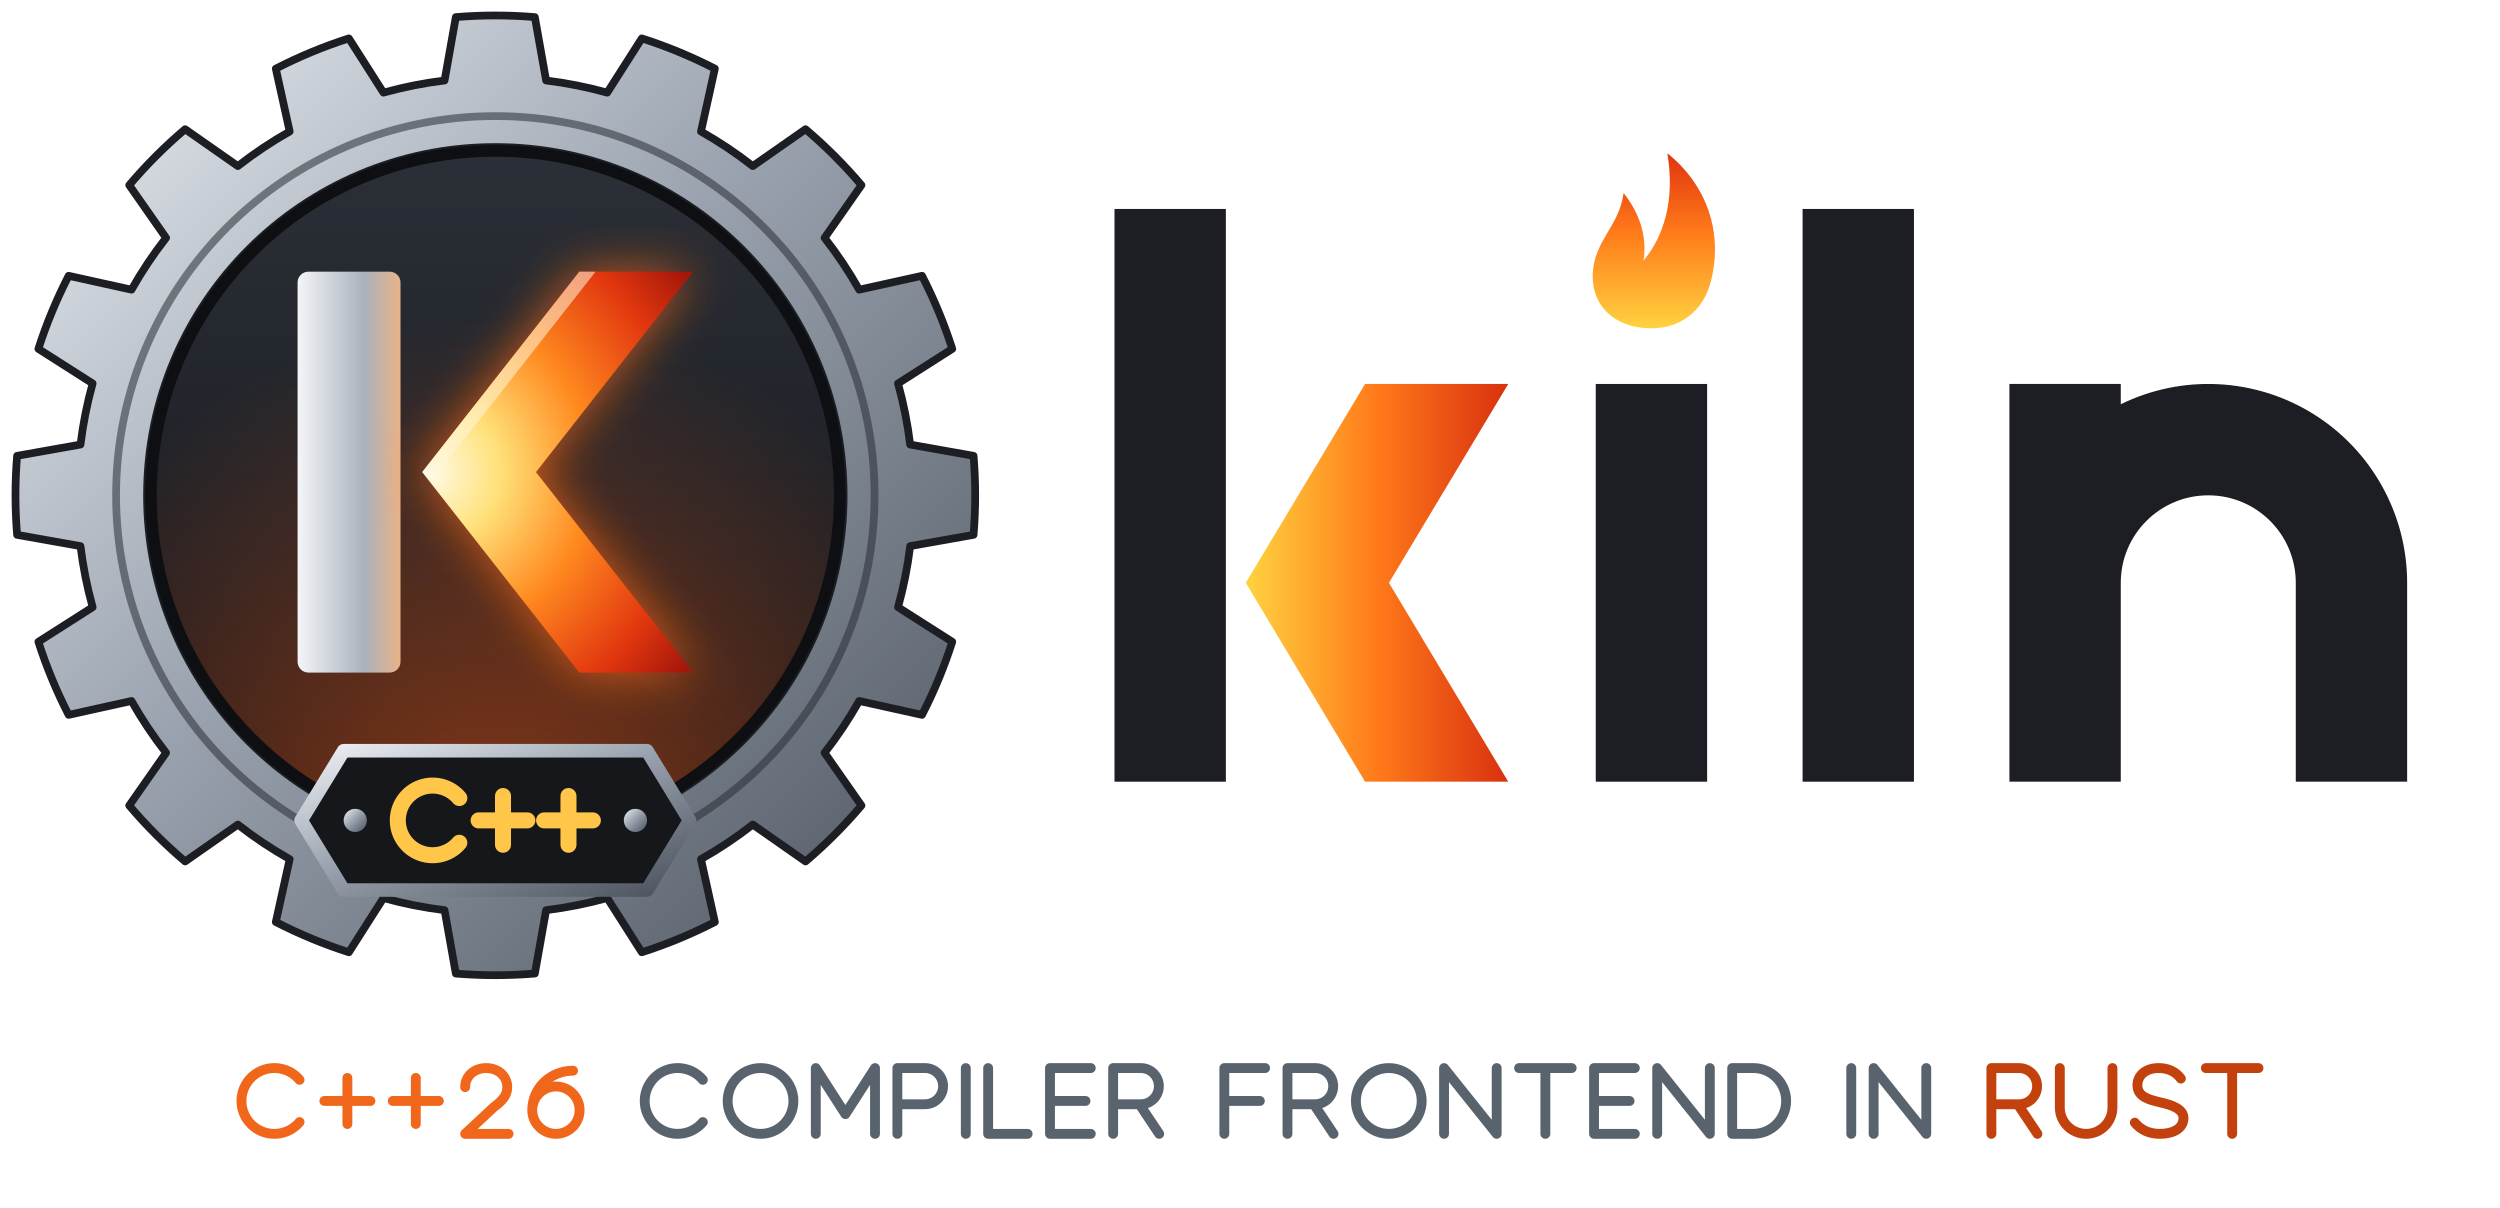
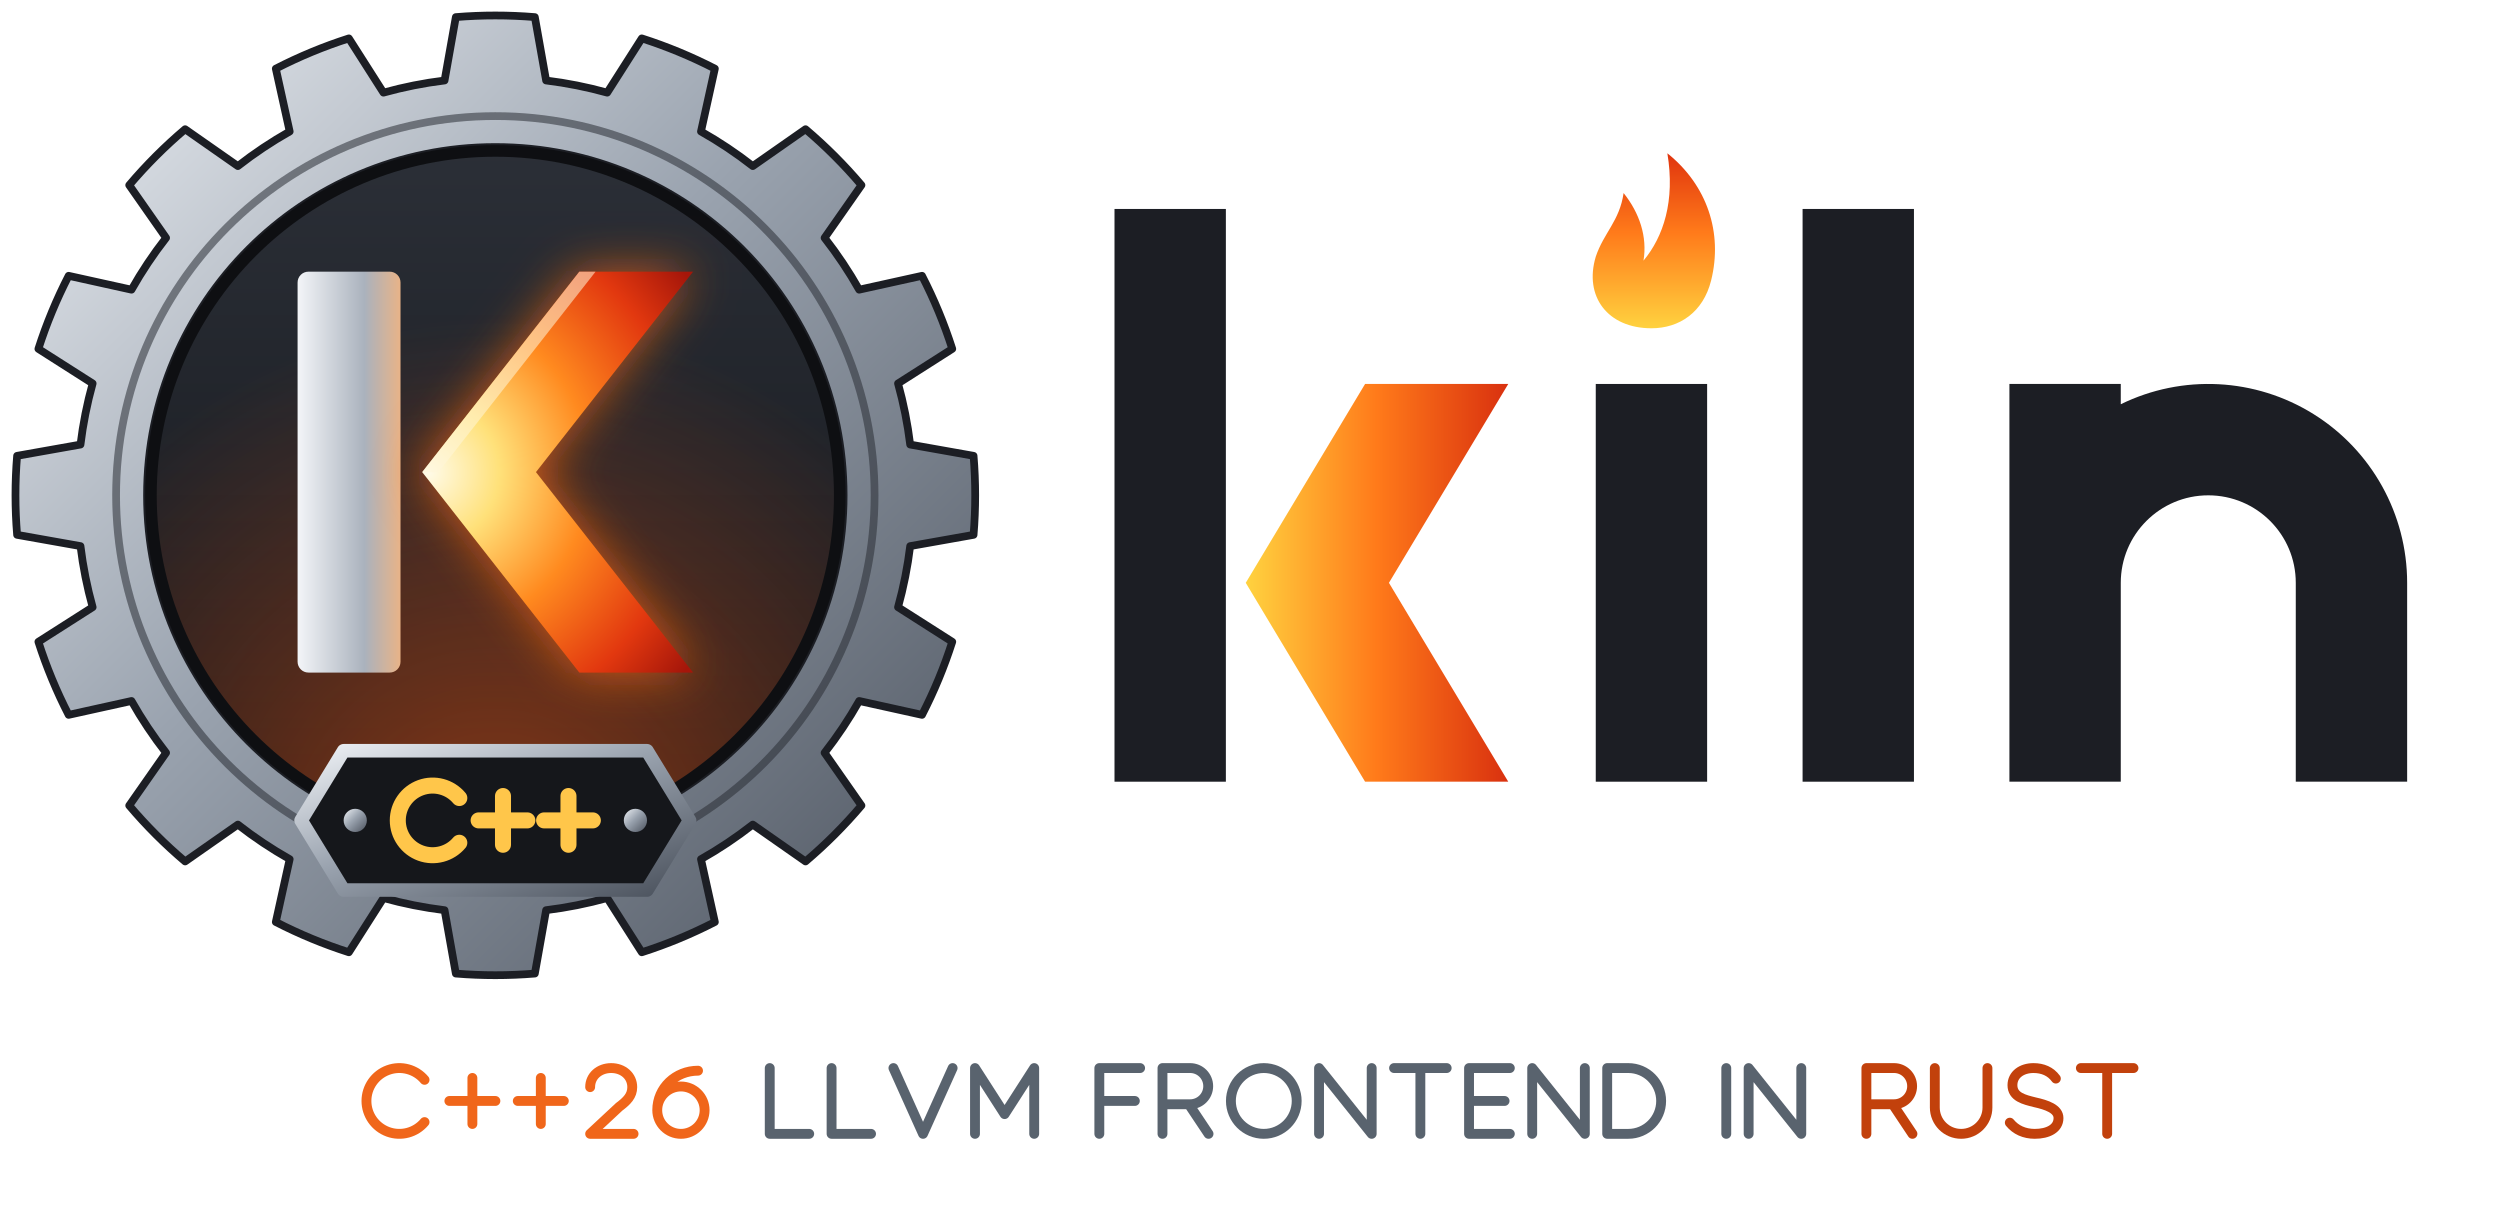
<svg xmlns="http://www.w3.org/2000/svg" viewBox="0 0 646.03 312" width="646.03" height="312" role="img" aria-label="kiln">
  <defs>
    <linearGradient id="kb3-tile" x1="0" y1="0" x2="0" y2="1">
      <stop offset="0" stop-color="#2b2f37" />
      <stop offset="1" stop-color="#121418" />
    </linearGradient>
    <radialGradient id="kb3-ember" cx="128" cy="250" r="170" gradientUnits="userSpaceOnUse">
      <stop offset="0" stop-color="#ff5a12" stop-opacity=".45" />
      <stop offset="1" stop-color="#ff5a12" stop-opacity="0" />
    </radialGradient>
    <linearGradient id="kb3-stem" x1="0" y1="0" x2="1" y2="0">
      <stop offset="0" stop-color="#f3f5f8" />
      <stop offset=".65" stop-color="#aab2bd" />
      <stop offset="1" stop-color="#e8b388" />
    </linearGradient>
    <radialGradient id="kb3-hot" cx="104" cy="128" r="120" gradientUnits="userSpaceOnUse">
      <stop offset="0" stop-color="#fffbe9" />
      <stop offset=".22" stop-color="#ffe17a" />
      <stop offset=".5" stop-color="#ff8a1f" />
      <stop offset=".8" stop-color="#e2380f" />
      <stop offset="1" stop-color="#a5160a" />
    </radialGradient>
    <linearGradient id="kb3-steel" x1="0" y1="0" x2="1" y2="1">
      <stop offset="0" stop-color="#eef1f5" />
      <stop offset=".45" stop-color="#9aa3af" />
      <stop offset="1" stop-color="#4b525d" />
    </linearGradient>
    <linearGradient id="kb3-amber" x1="0" y1="0" x2="0" y2="1">
      <stop offset="0" stop-color="#fff1b8" />
      <stop offset="1" stop-color="#ffab2e" />
    </linearGradient>
    <filter id="kb3-blur" x="-30%" y="-30%" width="160%" height="160%">
      <feGaussianBlur stdDeviation="9" />
    </filter>
    <radialGradient id="kb3-hub" cx="128" cy="222" r="140" gradientUnits="userSpaceOnUse">
      <stop offset="0" stop-color="#ff5a12" stop-opacity=".5" />
      <stop offset="1" stop-color="#ff5a12" stop-opacity="0" />
    </radialGradient>
    <linearGradient id="kb3-tittle" x1="0" y1="1" x2="0" y2="0">
      <stop offset="0" stop-color="#ffd23f" />
      <stop offset=".55" stop-color="#ff7a1a" />
      <stop offset="1" stop-color="#e0340e" />
    </linearGradient>
    <linearGradient id="kb3-chev" x1="0" y1="0" x2="1" y2="0">
      <stop offset="0" stop-color="#ffd23f" />
      <stop offset=".5" stop-color="#ff7a1a" />
      <stop offset="1" stop-color="#d9310f" />
    </linearGradient>
  </defs>
  <g transform="translate(0,0)">
    <g id="kb3-mark">
      <path d="M114.88,20.8L117.79,4.42A124,124 0 0 1 138.21,4.42L141.12,20.8A108,108 0 0 1 156.91,23.94L165.85,9.92A124,124 0 0 1 184.73,17.74L181.14,33.98A108,108 0 0 1 194.53,42.92L208.16,33.39A124,124 0 0 1 222.61,47.84L213.08,61.47A108,108 0 0 1 222.02,74.86L238.26,71.27A124,124 0 0 1 246.08,90.15L232.06,99.09A108,108 0 0 1 235.2,114.88L251.58,117.79A124,124 0 0 1 251.58,138.21L235.2,141.12A108,108 0 0 1 232.06,156.91L246.08,165.85A124,124 0 0 1 238.26,184.73L222.02,181.14A108,108 0 0 1 213.08,194.53L222.61,208.16A124,124 0 0 1 208.16,222.61L194.53,213.08A108,108 0 0 1 181.14,222.02L184.73,238.26A124,124 0 0 1 165.85,246.08L156.91,232.06A108,108 0 0 1 141.12,235.2L138.21,251.58A124,124 0 0 1 117.79,251.58L114.88,235.2A108,108 0 0 1 99.09,232.06L90.15,246.08A124,124 0 0 1 71.27,238.26L74.86,222.02A108,108 0 0 1 61.47,213.08L47.84,222.61A124,124 0 0 1 33.39,208.16L42.92,194.53A108,108 0 0 1 33.98,181.14L17.74,184.73A124,124 0 0 1 9.92,165.85L23.94,156.91A108,108 0 0 1 20.8,141.12L4.42,138.21A124,124 0 0 1 4.42,117.79L20.8,114.88A108,108 0 0 1 23.94,99.09L9.92,90.15A124,124 0 0 1 17.74,71.27L33.98,74.86A108,108 0 0 1 42.92,61.47L33.39,47.84A124,124 0 0 1 47.84,33.39L61.47,42.92A108,108 0 0 1 74.86,33.98L71.27,17.74A124,124 0 0 1 90.15,9.92L99.09,23.94A108,108 0 0 1 114.88,20.8ZM218,128A90,90 0 1 0 38,128A90,90 0 1 0 218,128Z" fill="url(#kb3-steel)" fill-rule="evenodd" stroke="#1c1e24" stroke-width="2" stroke-linejoin="round" />
      <circle cx="128" cy="128" r="90" fill="url(#kb3-tile)" />
      <circle cx="128" cy="128" r="90" fill="url(#kb3-hub)" />
      <circle cx="128" cy="128" r="98" fill="none" stroke="#2a2e35" stroke-opacity=".55" stroke-width="2" />
      <circle cx="128" cy="128" r="89" fill="none" stroke="#0e0f12" stroke-width="3" />
      <g id="kb3-K" transform="translate(128,122) scale(0.7) translate(-129,-128)">
        <rect x="56" y="54" width="38" height="148" rx="4" fill="url(#kb3-stem)" />
        <path d="M102,128L160,54H202L144,128L202,202H160Z" fill="#ff6a14" opacity=".75" filter="url(#kb3-blur)" />
        <path d="M102,128L160,54H202L144,128L202,202H160Z" fill="url(#kb3-hot)" />
        <path d="M102,128L160,54H166L108,128Z" fill="#fff6d8" opacity=".55" />
      </g>
      <path d="M88.8,194H167.2L178.2,212L167.2,230H88.8L77.8,212Z" fill="#15171b" stroke="url(#kb3-steel)" stroke-width="3.5" stroke-linejoin="round" />
      <circle cx="91.8" cy="212" r="3" fill="url(#kb3-steel)" />
      <circle cx="164.2" cy="212" r="3" fill="url(#kb3-steel)" />
      <g transform="translate(102.8,203) scale(1.8)">
        <g fill="none" stroke-width="2.3" stroke-linecap="round" stroke-linejoin="round">
          <g stroke="#ffc64a">
            <path transform="translate(0,0)" d="M8.83,1.79A5,5 0 1 0 8.83,8.21" />
            <path transform="translate(11.6,0)" d="M0,5H7M3.5,1.5V8.5" />
            <path transform="translate(21,0)" d="M0,5H7M3.5,1.5V8.5" />
          </g>
        </g>
      </g>
    </g>
    <g id="kb3-wordmark" transform="translate(288,202) scale(1.0278)">
      <g id="kb3-k">
        <path d="M0,-144H28V0H0Z" fill="#1c1e24" />
        <path d="M33,-50L63,-100H99L69,-50L99,0H63Z" fill="url(#kb3-chev)" />
      </g>
      <g id="kb3-i" transform="translate(121,0)">
        <path d="M0,-100H28V0H0Z" fill="#1c1e24" />
        <path d="M14,-114C3,-114 -3,-122 0,-132C2,-138 6,-141 7,-148C11,-143 13,-137 12,-131C17,-137 20,-146 18,-158C28,-150 32,-138 29,-126C27,-118 21,-114 14,-114Z" fill="url(#kb3-tittle)" />
      </g>
      <path id="kb3-l" transform="translate(173,0)" d="M0,-144H28V0H0Z" fill="#1c1e24" />
-       <path id="kb3-n" transform="translate(225,0)" d="M0,0V-100H28V0ZM28,-50A22,22 0 0 1 72,-50V0H100V-50A50,50 0 0 0 28,-94.9Z" fill="#1c1e24" />
+       <path id="kb3-n" transform="translate(225,0)" d="M0,0V-100H28V-94.9A50,50 0 0 1 100,-50V0H72V-50A22,22 0 0 0 28,-50V0Z" fill="#1c1e24" />
    </g>
  </g>
-   <g id="kb3-tagline" transform="translate(62.4,276) scale(1.7)">
+   <g id="kb3-tagline" transform="translate(94.7,276) scale(1.7)">
    <g fill="none" stroke-width="1.5" stroke-linecap="round" stroke-linejoin="round">
      <g stroke="#f0661a">
        <path transform="translate(0,0)" d="M8.83,1.79A5,5 0 1 0 8.83,8.21" />
        <path transform="translate(12.6,0)" d="M0,5H7M3.5,1.5V8.5" />
        <path transform="translate(23,0)" d="M0,5H7M3.5,1.5V8.5" />
        <path transform="translate(33.4,0)" d="M0.6,2.9C0.6,1.2 2,0 3.8,0C5.6,0 7,1.2 7,2.9C7,4.2 6.2,5 5,5.9L0.6,10H7.2" />
        <path transform="translate(44,0)" d="M6.4,0.4C3,0.4 0.2,3 0.2,6.4M7.4,6.4A3.6,3.6 0 1 0 0.2,6.4A3.6,3.6 0 1 0 7.4,6.4" />
      </g>
      <g stroke="#59636e">
-         <path transform="translate(61.3,0)" d="M8.83,1.79A5,5 0 1 0 8.83,8.21" />
-         <path transform="translate(73.9,0)" d="M10,5A5,5 0 1 0 0,5A5,5 0 1 0 10,5" />
-         <path transform="translate(87.3,0)" d="M0,10V0L4.5,7L9,0V10" />
-         <path transform="translate(99.7,0)" d="M0,10V0H4.2A2.75,2.75 0 0 1 4.2,5.5H0" />
-         <path transform="translate(110.1,0)" d="M0,0V10" />
-         <path transform="translate(113.5,0)" d="M0,0V10H6" />
-         <path transform="translate(122.9,0)" d="M6.2,0H0V10H6.2M0,5H5.4" />
-         <path transform="translate(132.5,0)" d="M0,10V0H4.2A2.75,2.75 0 0 1 4.2,5.5H0M4,5.5L7,10" />
-         <path transform="translate(149.4,0)" d="M6.2,0H0V10M0,5H5.4" />
-         <path transform="translate(159,0)" d="M0,10V0H4.2A2.75,2.75 0 0 1 4.2,5.5H0M4,5.5L7,10" />
-         <path transform="translate(169.4,0)" d="M10,5A5,5 0 1 0 0,5A5,5 0 1 0 10,5" />
-         <path transform="translate(182.8,0)" d="M0,10V0L8,10V0" />
-         <path transform="translate(194.2,0)" d="M0,0H8M4,0V10" />
-         <path transform="translate(205.6,0)" d="M6.2,0H0V10H6.2M0,5H5.4" />
-         <path transform="translate(215.2,0)" d="M0,10V0L8,10V0" />
-         <path transform="translate(226.6,0)" d="M0,0V10H3.2A5,5 0 0 0 3.2,0Z" />
-         <path transform="translate(244.7,0)" d="M0,0V10" />
-         <path transform="translate(248.1,0)" d="M0,10V0L8,10V0" />
+         <path transform="translate(61.3,0)" d="M0,0V10H6" />
+         <path transform="translate(70.7,0)" d="M0,0V10H6" />
+         <path transform="translate(80.1,0)" d="M0,0L4.5,10L9,0" />
+         <path transform="translate(92.5,0)" d="M0,10V0L4.5,7L9,0V10" />
+         <path transform="translate(111.4,0)" d="M6.2,0H0V10M0,5H5.4" />
+         <path transform="translate(121,0)" d="M0,10V0H4.2A2.75,2.75 0 0 1 4.2,5.5H0M4,5.5L7,10" />
+         <path transform="translate(131.4,0)" d="M10,5A5,5 0 1 0 0,5A5,5 0 1 0 10,5" />
+         <path transform="translate(144.8,0)" d="M0,10V0L8,10V0" />
+         <path transform="translate(156.2,0)" d="M0,0H8M4,0V10" />
+         <path transform="translate(167.6,0)" d="M6.2,0H0V10H6.2M0,5H5.4" />
+         <path transform="translate(177.2,0)" d="M0,10V0L8,10V0" />
+         <path transform="translate(188.6,0)" d="M0,0V10H3.2A5,5 0 0 0 3.2,0Z" />
+         <path transform="translate(206.7,0)" d="M0,0V10" />
+         <path transform="translate(210.1,0)" d="M0,10V0L8,10V0" />
      </g>
      <g stroke="#c2410c">
-         <path transform="translate(266,0)" d="M0,10V0H4.2A2.75,2.75 0 0 1 4.2,5.5H0M4,5.5L7,10" />
-         <path transform="translate(276.4,0)" d="M0,0V6A4,4 0 0 0 8,6V0" />
-         <path transform="translate(287.8,0)" d="M7,1.6C6.2,0.5 5,0 3.6,0C1.8,0 0.4,1 0.4,2.6C0.4,4.4 2.2,4.8 3.8,5.2C5.6,5.6 7.4,6.2 7.4,7.6C7.4,9.2 5.8,10 3.8,10C2.2,10 0.9,9.4 0,8.3" />
-         <path transform="translate(298.6,0)" d="M0,0H8M4,0V10" />
+         <path transform="translate(228,0)" d="M0,10V0H4.2A2.75,2.75 0 0 1 4.2,5.5H0M4,5.5L7,10" />
+         <path transform="translate(238.4,0)" d="M0,0V6A4,4 0 0 0 8,6V0" />
+         <path transform="translate(249.8,0)" d="M7,1.6C6.2,0.5 5,0 3.6,0C1.8,0 0.4,1 0.4,2.6C0.4,4.4 2.2,4.8 3.8,5.2C5.6,5.6 7.4,6.2 7.4,7.6C7.4,9.2 5.8,10 3.8,10C2.2,10 0.9,9.4 0,8.3" />
+         <path transform="translate(260.6,0)" d="M0,0H8M4,0V10" />
      </g>
    </g>
  </g>
</svg>
